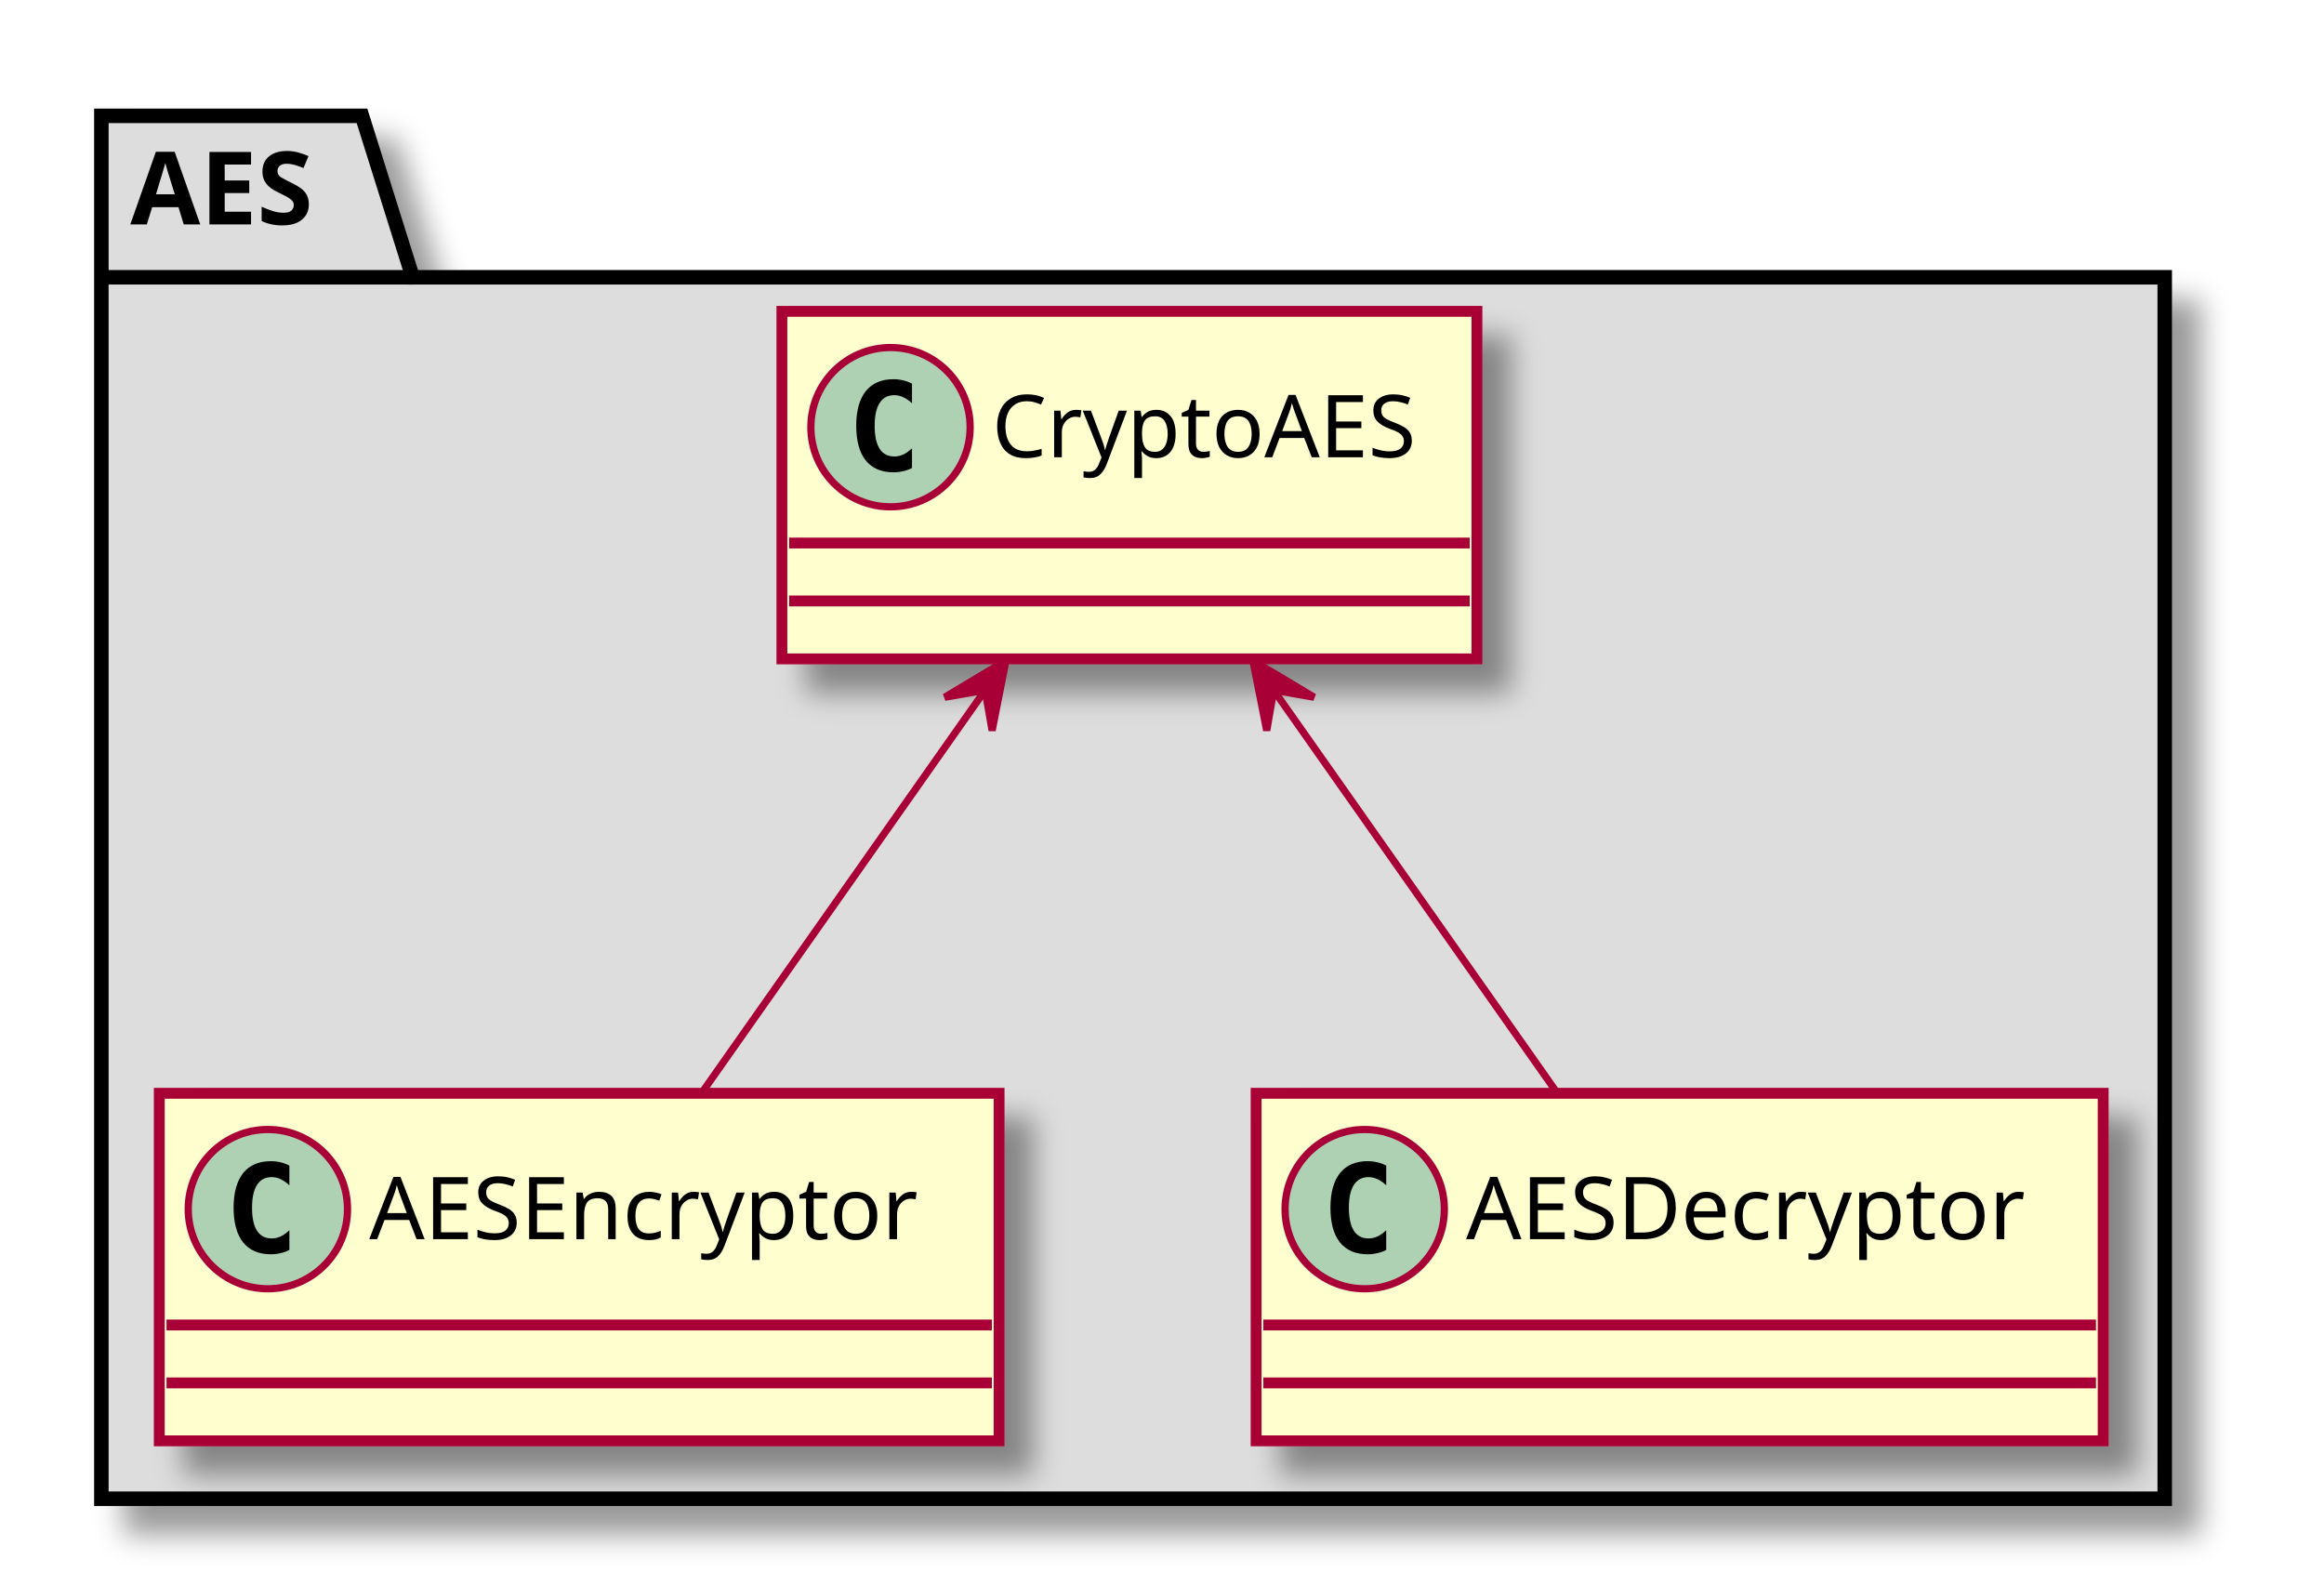
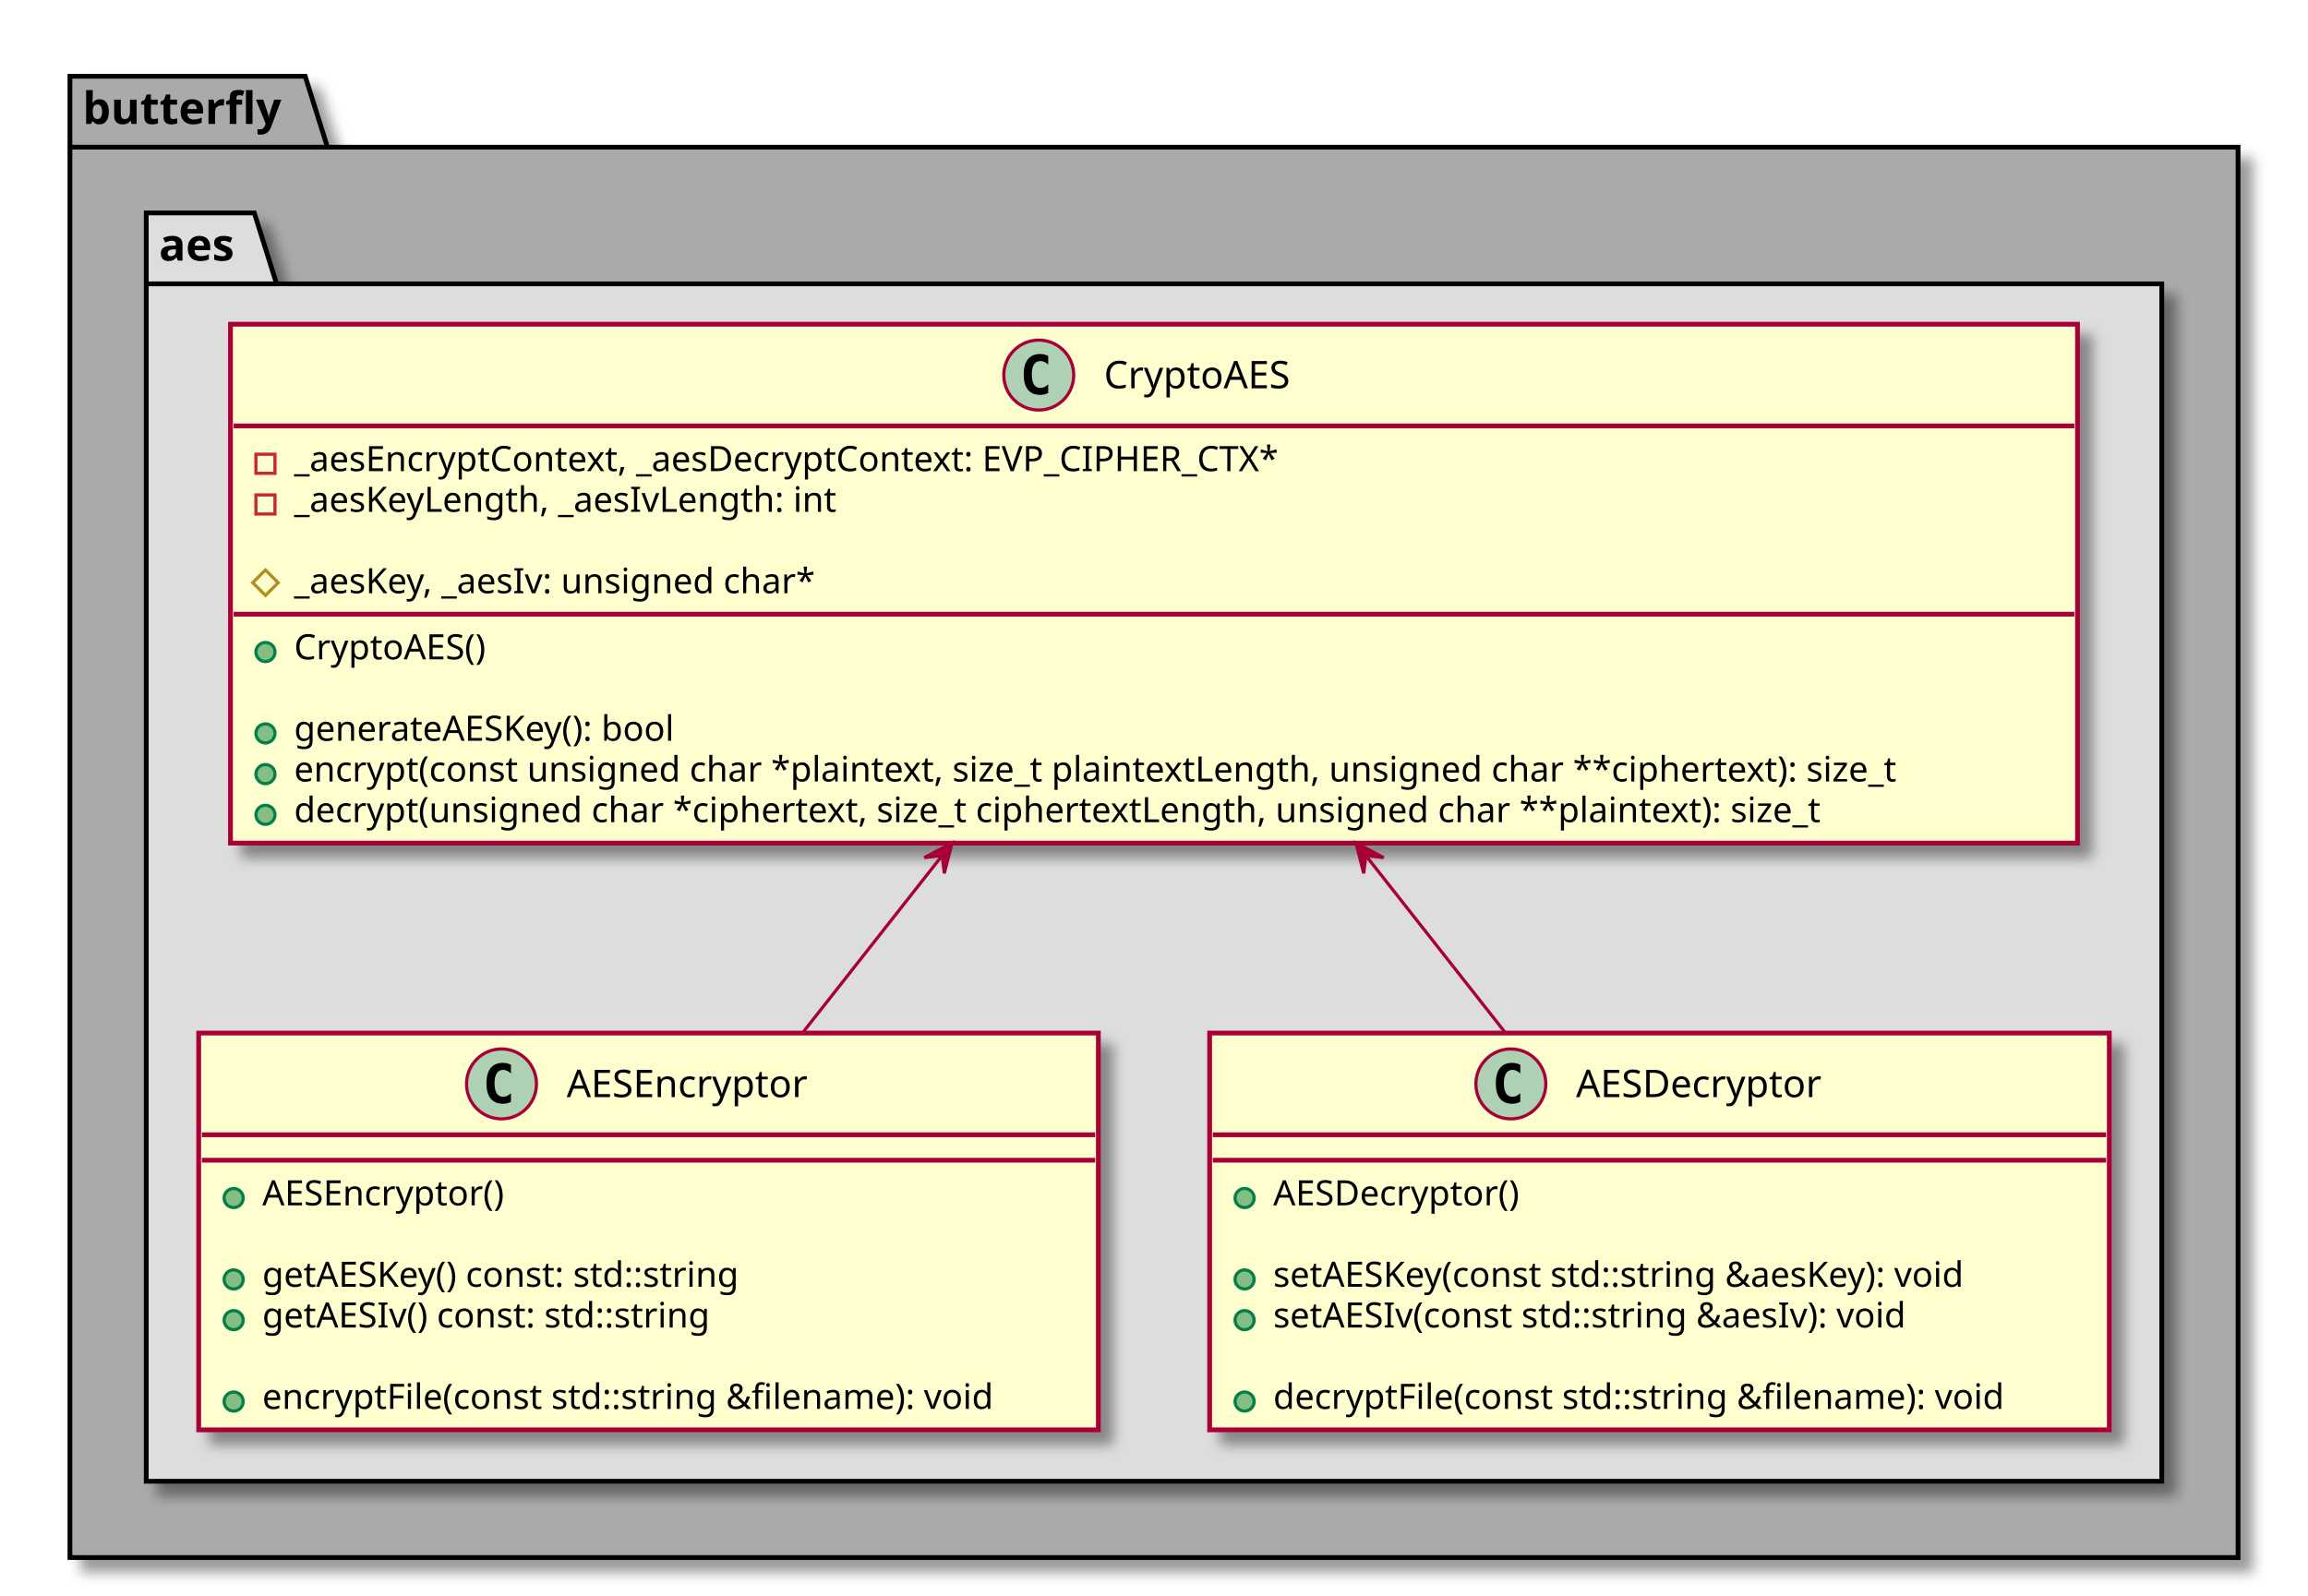
- <svg xmlns="http://www.w3.org/2000/svg" contentScriptType="application/ecmascript" contentStyleType="text/css" height="219px" preserveAspectRatio="none" style="width:321px;height:219px;" version="1.1" viewBox="0 0 321 219" width="321px" zoomAndPan="magnify">
+ <svg xmlns="http://www.w3.org/2000/svg" contentScriptType="application/ecmascript" contentStyleType="text/css" height="502px" preserveAspectRatio="none" style="width:726px;height:502px;" version="1.1" viewBox="0 0 726 502" width="726px" zoomAndPan="magnify">
  <defs>
-     <filter height="300%" id="fbar3zaem7ahb" width="300%" x="-1" y="-1">
+     <filter height="300%" id="fjt40rwjepvkm" width="300%" x="-1" y="-1">
      <feGaussianBlur result="blurOut" stdDeviation="2.0" />
      <feColorMatrix in="blurOut" result="blurOut2" type="matrix" values="0 0 0 0 0 0 0 0 0 0 0 0 0 0 0 0 0 0 .4 0" />
      <feOffset dx="4.0" dy="4.0" in="blurOut2" result="blurOut3" />
      <feBlend in="SourceGraphic" in2="blurOut3" mode="normal" />
    </filter>
  </defs>
  <g>
-     <polygon fill="#DDDDDD" filter="url(#fbar3zaem7ahb)" points="14,16,50,16,57,38.297,299,38.297,299,207,14,207,14,16" style="stroke: #000000; stroke-width: 2.0;" />
-     <line style="stroke: #000000; stroke-width: 2.0;" x1="14" x2="57" y1="38.297" y2="38.297" />
-     <text fill="#000000" font-family="sans-serif" font-size="14" font-weight="bold" lengthAdjust="spacingAndGlyphs" textLength="30" x="18" y="30.995">AES</text>
-     <rect fill="#FEFECE" filter="url(#fbar3zaem7ahb)" height="48" id="CryptoAES" style="stroke: #A80036; stroke-width: 1.5;" width="96" x="108" y="43" />
-     <ellipse cx="123" cy="59" fill="#ADD1B2" rx="11" ry="11" style="stroke: #A80036; stroke-width: 1.0;" />
-     <path d="M125.969,64.641 Q125.391,64.938 124.75,65.078 Q124.109,65.234 123.406,65.234 Q120.906,65.234 119.578,63.594 Q118.266,61.938 118.266,58.812 Q118.266,55.688 119.578,54.031 Q120.906,52.375 123.406,52.375 Q124.109,52.375 124.75,52.531 Q125.406,52.688 125.969,52.984 L125.969,55.703 Q125.344,55.125 124.75,54.859 Q124.156,54.578 123.531,54.578 Q122.188,54.578 121.5,55.656 Q120.812,56.719 120.812,58.812 Q120.812,60.906 121.5,61.984 Q122.188,63.047 123.531,63.047 Q124.156,63.047 124.75,62.781 Q125.344,62.5 125.969,61.922 L125.969,64.641 Z " />
-     <text fill="#000000" font-family="sans-serif" font-size="12" lengthAdjust="spacingAndGlyphs" textLength="64" x="137" y="63.154">CryptoAES</text>
-     <line style="stroke: #A80036; stroke-width: 1.5;" x1="109" x2="203" y1="75" y2="75" />
-     <line style="stroke: #A80036; stroke-width: 1.5;" x1="109" x2="203" y1="83" y2="83" />
-     <rect fill="#FEFECE" filter="url(#fbar3zaem7ahb)" height="48" id="AESEncryptor" style="stroke: #A80036; stroke-width: 1.5;" width="116" x="22" y="151" />
-     <ellipse cx="37" cy="167" fill="#ADD1B2" rx="11" ry="11" style="stroke: #A80036; stroke-width: 1.0;" />
-     <path d="M39.969,172.641 Q39.391,172.938 38.75,173.078 Q38.109,173.234 37.406,173.234 Q34.906,173.234 33.578,171.594 Q32.266,169.938 32.266,166.812 Q32.266,163.688 33.578,162.031 Q34.906,160.375 37.406,160.375 Q38.109,160.375 38.75,160.531 Q39.406,160.688 39.969,160.984 L39.969,163.703 Q39.344,163.125 38.75,162.859 Q38.156,162.578 37.531,162.578 Q36.188,162.578 35.5,163.656 Q34.812,164.719 34.812,166.812 Q34.812,168.906 35.5,169.984 Q36.188,171.047 37.531,171.047 Q38.156,171.047 38.75,170.781 Q39.344,170.5 39.969,169.922 L39.969,172.641 Z " />
-     <text fill="#000000" font-family="sans-serif" font-size="12" lengthAdjust="spacingAndGlyphs" textLength="84" x="51" y="171.154">AESEncryptor</text>
-     <line style="stroke: #A80036; stroke-width: 1.5;" x1="23" x2="137" y1="183" y2="183" />
-     <line style="stroke: #A80036; stroke-width: 1.5;" x1="23" x2="137" y1="191" y2="191" />
-     <rect fill="#FEFECE" filter="url(#fbar3zaem7ahb)" height="48" id="AESDecryptor" style="stroke: #A80036; stroke-width: 1.5;" width="117" x="173.5" y="151" />
-     <ellipse cx="188.5" cy="167" fill="#ADD1B2" rx="11" ry="11" style="stroke: #A80036; stroke-width: 1.0;" />
-     <path d="M191.469,172.641 Q190.891,172.938 190.25,173.078 Q189.609,173.234 188.906,173.234 Q186.406,173.234 185.078,171.594 Q183.766,169.938 183.766,166.812 Q183.766,163.688 185.078,162.031 Q186.406,160.375 188.906,160.375 Q189.609,160.375 190.25,160.531 Q190.906,160.688 191.469,160.984 L191.469,163.703 Q190.844,163.125 190.25,162.859 Q189.656,162.578 189.031,162.578 Q187.688,162.578 187,163.656 Q186.312,164.719 186.312,166.812 Q186.312,168.906 187,169.984 Q187.688,171.047 189.031,171.047 Q189.656,171.047 190.25,170.781 Q190.844,170.5 191.469,169.922 L191.469,172.641 Z " />
-     <text fill="#000000" font-family="sans-serif" font-size="12" lengthAdjust="spacingAndGlyphs" textLength="85" x="202.5" y="171.154">AESDecryptor</text>
-     <line style="stroke: #A80036; stroke-width: 1.5;" x1="174.5" x2="289.5" y1="183" y2="183" />
-     <line style="stroke: #A80036; stroke-width: 1.5;" x1="174.5" x2="289.5" y1="191" y2="191" />
-     <path d="M135.934,95.515 C123.81,112.744 108.525,134.464 96.999,150.844 " fill="none" id="CryptoAES-AESEncryptor" style="stroke: #A80036; stroke-width: 1.0;" />
-     <polygon fill="#A80036" points="138.944,91.237,130.493,96.296,136.067,95.326,137.036,100.9,138.944,91.237" style="stroke: #A80036; stroke-width: 1.0;" />
-     <path d="M176.066,95.515 C188.19,112.744 203.475,134.464 215.001,150.844 " fill="none" id="CryptoAES-AESDecryptor" style="stroke: #A80036; stroke-width: 1.0;" />
-     <polygon fill="#A80036" points="173.056,91.237,174.964,100.9,175.933,95.326,181.507,96.296,173.056,91.237" style="stroke: #A80036; stroke-width: 1.0;" />
+     <polygon fill="#AAAAAA" filter="url(#fjt40rwjepvkm)" points="22,24,96,24,103,46.297,704,46.297,704,490,22,490,22,24" style="stroke: #000000; stroke-width: 1.5;" />
+     <line style="stroke: #000000; stroke-width: 1.5;" x1="22" x2="103" y1="46.297" y2="46.297" />
+     <text fill="#000000" font-family="sans-serif" font-size="14" font-weight="bold" lengthAdjust="spacingAndGlyphs" textLength="68" x="26" y="38.995">butterfly</text>
+     <polygon fill="#DDDDDD" filter="url(#fjt40rwjepvkm)" points="46,67,80,67,87,89.297,680,89.297,680,466,46,466,46,67" style="stroke: #000000; stroke-width: 1.5;" />
+     <line style="stroke: #000000; stroke-width: 1.5;" x1="46" x2="87" y1="89.297" y2="89.297" />
+     <text fill="#000000" font-family="sans-serif" font-size="14" font-weight="bold" lengthAdjust="spacingAndGlyphs" textLength="28" x="50" y="81.995">aes</text>
+     <rect fill="#FEFECE" filter="url(#fjt40rwjepvkm)" height="163.242" id="CryptoAES" style="stroke: #A80036; stroke-width: 1.5;" width="581" x="72.5" y="102" />
+     <ellipse cx="326.75" cy="118" fill="#ADD1B2" rx="11" ry="11" style="stroke: #A80036; stroke-width: 1.0;" />
+     <path d="M329.719,123.641 Q329.141,123.938 328.5,124.078 Q327.859,124.234 327.156,124.234 Q324.656,124.234 323.328,122.594 Q322.016,120.938 322.016,117.812 Q322.016,114.688 323.328,113.031 Q324.656,111.375 327.156,111.375 Q327.859,111.375 328.5,111.531 Q329.156,111.688 329.719,111.984 L329.719,114.703 Q329.094,114.125 328.5,113.859 Q327.906,113.578 327.281,113.578 Q325.938,113.578 325.25,114.656 Q324.562,115.719 324.562,117.812 Q324.562,119.906 325.25,120.984 Q325.938,122.047 327.281,122.047 Q327.906,122.047 328.5,121.781 Q329.094,121.5 329.719,120.922 L329.719,123.641 Z " />
+     <text fill="#000000" font-family="sans-serif" font-size="12" lengthAdjust="spacingAndGlyphs" textLength="64" x="347.25" y="122.154">CryptoAES</text>
+     <line style="stroke: #A80036; stroke-width: 1.5;" x1="73.5" x2="652.5" y1="134" y2="134" />
+     <rect fill="none" height="6" style="stroke: #C82930; stroke-width: 1.0;" width="6" x="80.5" y="142.902" />
+     <text fill="#000000" font-family="sans-serif" font-size="11" lengthAdjust="spacingAndGlyphs" textLength="342" x="92.5" y="148.21">_aesEncryptContext, _aesDecryptContext: EVP_CIPHER_CTX*</text>
+     <rect fill="none" height="6" style="stroke: #C82930; stroke-width: 1.0;" width="6" x="80.5" y="155.707" />
+     <text fill="#000000" font-family="sans-serif" font-size="11" lengthAdjust="spacingAndGlyphs" textLength="189" x="92.5" y="161.015">_aesKeyLength, _aesIvLength: int</text>
+     <text fill="#000000" font-family="sans-serif" font-size="11" lengthAdjust="spacingAndGlyphs" textLength="0" x="96.5" y="173.82" />
+     <polygon fill="none" points="83.5,179.316,87.5,183.316,83.5,187.316,79.5,183.316" style="stroke: #B38D22; stroke-width: 1.0;" />
+     <text fill="#000000" font-family="sans-serif" font-size="11" lengthAdjust="spacingAndGlyphs" textLength="186" x="92.5" y="186.625">_aesKey, _aesIv: unsigned char*</text>
+     <line style="stroke: #A80036; stroke-width: 1.5;" x1="73.5" x2="652.5" y1="193.219" y2="193.219" />
+     <ellipse cx="83.5" cy="205.121" fill="#84BE84" rx="3" ry="3" style="stroke: #038048; stroke-width: 1.0;" />
+     <text fill="#000000" font-family="sans-serif" font-size="11" lengthAdjust="spacingAndGlyphs" textLength="67" x="92.5" y="207.429">CryptoAES()</text>
+     <text fill="#000000" font-family="sans-serif" font-size="11" lengthAdjust="spacingAndGlyphs" textLength="0" x="96.5" y="220.234" />
+     <ellipse cx="83.5" cy="230.731" fill="#84BE84" rx="3" ry="3" style="stroke: #038048; stroke-width: 1.0;" />
+     <text fill="#000000" font-family="sans-serif" font-size="11" lengthAdjust="spacingAndGlyphs" textLength="133" x="92.5" y="233.039">generateAESKey(): bool</text>
+     <ellipse cx="83.5" cy="243.535" fill="#84BE84" rx="3" ry="3" style="stroke: #038048; stroke-width: 1.0;" />
+     <text fill="#000000" font-family="sans-serif" font-size="11" lengthAdjust="spacingAndGlyphs" textLength="555" x="92.5" y="245.843">encrypt(const unsigned char *plaintext, size_t plaintextLength, unsigned char **ciphertext): size_t</text>
+     <ellipse cx="83.5" cy="256.34" fill="#84BE84" rx="3" ry="3" style="stroke: #038048; stroke-width: 1.0;" />
+     <text fill="#000000" font-family="sans-serif" font-size="11" lengthAdjust="spacingAndGlyphs" textLength="528" x="92.5" y="258.648">decrypt(unsigned char *ciphertext, size_t ciphertextLength, unsigned char **plaintext): size_t</text>
+     <rect fill="#FEFECE" filter="url(#fjt40rwjepvkm)" height="124.828" id="AESEncryptor" style="stroke: #A80036; stroke-width: 1.5;" width="283" x="62.5" y="325" />
+     <ellipse cx="157.75" cy="341" fill="#ADD1B2" rx="11" ry="11" style="stroke: #A80036; stroke-width: 1.0;" />
+     <path d="M160.719,346.641 Q160.141,346.938 159.5,347.078 Q158.859,347.234 158.156,347.234 Q155.656,347.234 154.328,345.594 Q153.016,343.938 153.016,340.812 Q153.016,337.688 154.328,336.031 Q155.656,334.375 158.156,334.375 Q158.859,334.375 159.5,334.531 Q160.156,334.688 160.719,334.984 L160.719,337.703 Q160.094,337.125 159.5,336.859 Q158.906,336.578 158.281,336.578 Q156.938,336.578 156.25,337.656 Q155.562,338.719 155.562,340.812 Q155.562,342.906 156.25,343.984 Q156.938,345.047 158.281,345.047 Q158.906,345.047 159.5,344.781 Q160.094,344.5 160.719,343.922 L160.719,346.641 Z " />
+     <text fill="#000000" font-family="sans-serif" font-size="12" lengthAdjust="spacingAndGlyphs" textLength="84" x="178.25" y="345.154">AESEncryptor</text>
+     <line style="stroke: #A80036; stroke-width: 1.5;" x1="63.5" x2="344.5" y1="357" y2="357" />
+     <line style="stroke: #A80036; stroke-width: 1.5;" x1="63.5" x2="344.5" y1="365" y2="365" />
+     <ellipse cx="73.5" cy="376.902" fill="#84BE84" rx="3" ry="3" style="stroke: #038048; stroke-width: 1.0;" />
+     <text fill="#000000" font-family="sans-serif" font-size="11" lengthAdjust="spacingAndGlyphs" textLength="84" x="82.5" y="379.21">AESEncryptor()</text>
+     <text fill="#000000" font-family="sans-serif" font-size="11" lengthAdjust="spacingAndGlyphs" textLength="0" x="86.5" y="392.015" />
+     <ellipse cx="73.5" cy="402.512" fill="#84BE84" rx="3" ry="3" style="stroke: #038048; stroke-width: 1.0;" />
+     <text fill="#000000" font-family="sans-serif" font-size="11" lengthAdjust="spacingAndGlyphs" textLength="170" x="82.5" y="404.82">getAESKey() const: std::string</text>
+     <ellipse cx="73.5" cy="415.316" fill="#84BE84" rx="3" ry="3" style="stroke: #038048; stroke-width: 1.0;" />
+     <text fill="#000000" font-family="sans-serif" font-size="11" lengthAdjust="spacingAndGlyphs" textLength="159" x="82.5" y="417.625">getAESIv() const: std::string</text>
+     <text fill="#000000" font-family="sans-serif" font-size="11" lengthAdjust="spacingAndGlyphs" textLength="0" x="86.5" y="430.429" />
+     <ellipse cx="73.5" cy="440.926" fill="#84BE84" rx="3" ry="3" style="stroke: #038048; stroke-width: 1.0;" />
+     <text fill="#000000" font-family="sans-serif" font-size="11" lengthAdjust="spacingAndGlyphs" textLength="257" x="82.5" y="443.234">encryptFile(const std::string &amp;filename): void</text>
+     <rect fill="#FEFECE" filter="url(#fjt40rwjepvkm)" height="124.828" id="AESDecryptor" style="stroke: #A80036; stroke-width: 1.5;" width="283" x="380.5" y="325" />
+     <ellipse cx="475.25" cy="341" fill="#ADD1B2" rx="11" ry="11" style="stroke: #A80036; stroke-width: 1.0;" />
+     <path d="M478.219,346.641 Q477.641,346.938 477,347.078 Q476.359,347.234 475.656,347.234 Q473.156,347.234 471.828,345.594 Q470.516,343.938 470.516,340.812 Q470.516,337.688 471.828,336.031 Q473.156,334.375 475.656,334.375 Q476.359,334.375 477,334.531 Q477.656,334.688 478.219,334.984 L478.219,337.703 Q477.594,337.125 477,336.859 Q476.406,336.578 475.781,336.578 Q474.438,336.578 473.75,337.656 Q473.062,338.719 473.062,340.812 Q473.062,342.906 473.75,343.984 Q474.438,345.047 475.781,345.047 Q476.406,345.047 477,344.781 Q477.594,344.5 478.219,343.922 L478.219,346.641 Z " />
+     <text fill="#000000" font-family="sans-serif" font-size="12" lengthAdjust="spacingAndGlyphs" textLength="85" x="495.75" y="345.154">AESDecryptor</text>
+     <line style="stroke: #A80036; stroke-width: 1.5;" x1="381.5" x2="662.5" y1="357" y2="357" />
+     <line style="stroke: #A80036; stroke-width: 1.5;" x1="381.5" x2="662.5" y1="365" y2="365" />
+     <ellipse cx="391.5" cy="376.902" fill="#84BE84" rx="3" ry="3" style="stroke: #038048; stroke-width: 1.0;" />
+     <text fill="#000000" font-family="sans-serif" font-size="11" lengthAdjust="spacingAndGlyphs" textLength="85" x="400.5" y="379.21">AESDecryptor()</text>
+     <text fill="#000000" font-family="sans-serif" font-size="11" lengthAdjust="spacingAndGlyphs" textLength="0" x="404.5" y="392.015" />
+     <ellipse cx="391.5" cy="402.512" fill="#84BE84" rx="3" ry="3" style="stroke: #038048; stroke-width: 1.0;" />
+     <text fill="#000000" font-family="sans-serif" font-size="11" lengthAdjust="spacingAndGlyphs" textLength="248" x="400.5" y="404.82">setAESKey(const std::string &amp;aesKey): void</text>
+     <ellipse cx="391.5" cy="415.316" fill="#84BE84" rx="3" ry="3" style="stroke: #038048; stroke-width: 1.0;" />
+     <text fill="#000000" font-family="sans-serif" font-size="11" lengthAdjust="spacingAndGlyphs" textLength="226" x="400.5" y="417.625">setAESIv(const std::string &amp;aesIv): void</text>
+     <text fill="#000000" font-family="sans-serif" font-size="11" lengthAdjust="spacingAndGlyphs" textLength="0" x="404.5" y="430.429" />
+     <ellipse cx="391.5" cy="440.926" fill="#84BE84" rx="3" ry="3" style="stroke: #038048; stroke-width: 1.0;" />
+     <text fill="#000000" font-family="sans-serif" font-size="11" lengthAdjust="spacingAndGlyphs" textLength="257" x="400.5" y="443.234">decryptFile(const std::string &amp;filename): void</text>
+     <path d="M296.16,269.42 C281.5,288.04 266.26,307.41 252.48,324.9 " fill="none" id="CryptoAES-AESEncryptor" style="stroke: #A80036; stroke-width: 1.0;" />
+     <polygon fill="#A80036" points="299.47,265.21,290.755,269.797,296.373,269.135,297.035,274.753,299.47,265.21" style="stroke: #A80036; stroke-width: 1.0;" />
+     <path d="M429.84,269.42 C444.5,288.04 459.74,307.41 473.52,324.9 " fill="none" id="CryptoAES-AESDecryptor" style="stroke: #A80036; stroke-width: 1.0;" />
+     <polygon fill="#A80036" points="426.53,265.21,428.965,274.753,429.627,269.135,435.245,269.797,426.53,265.21" style="stroke: #A80036; stroke-width: 1.0;" />
  </g>
</svg>
